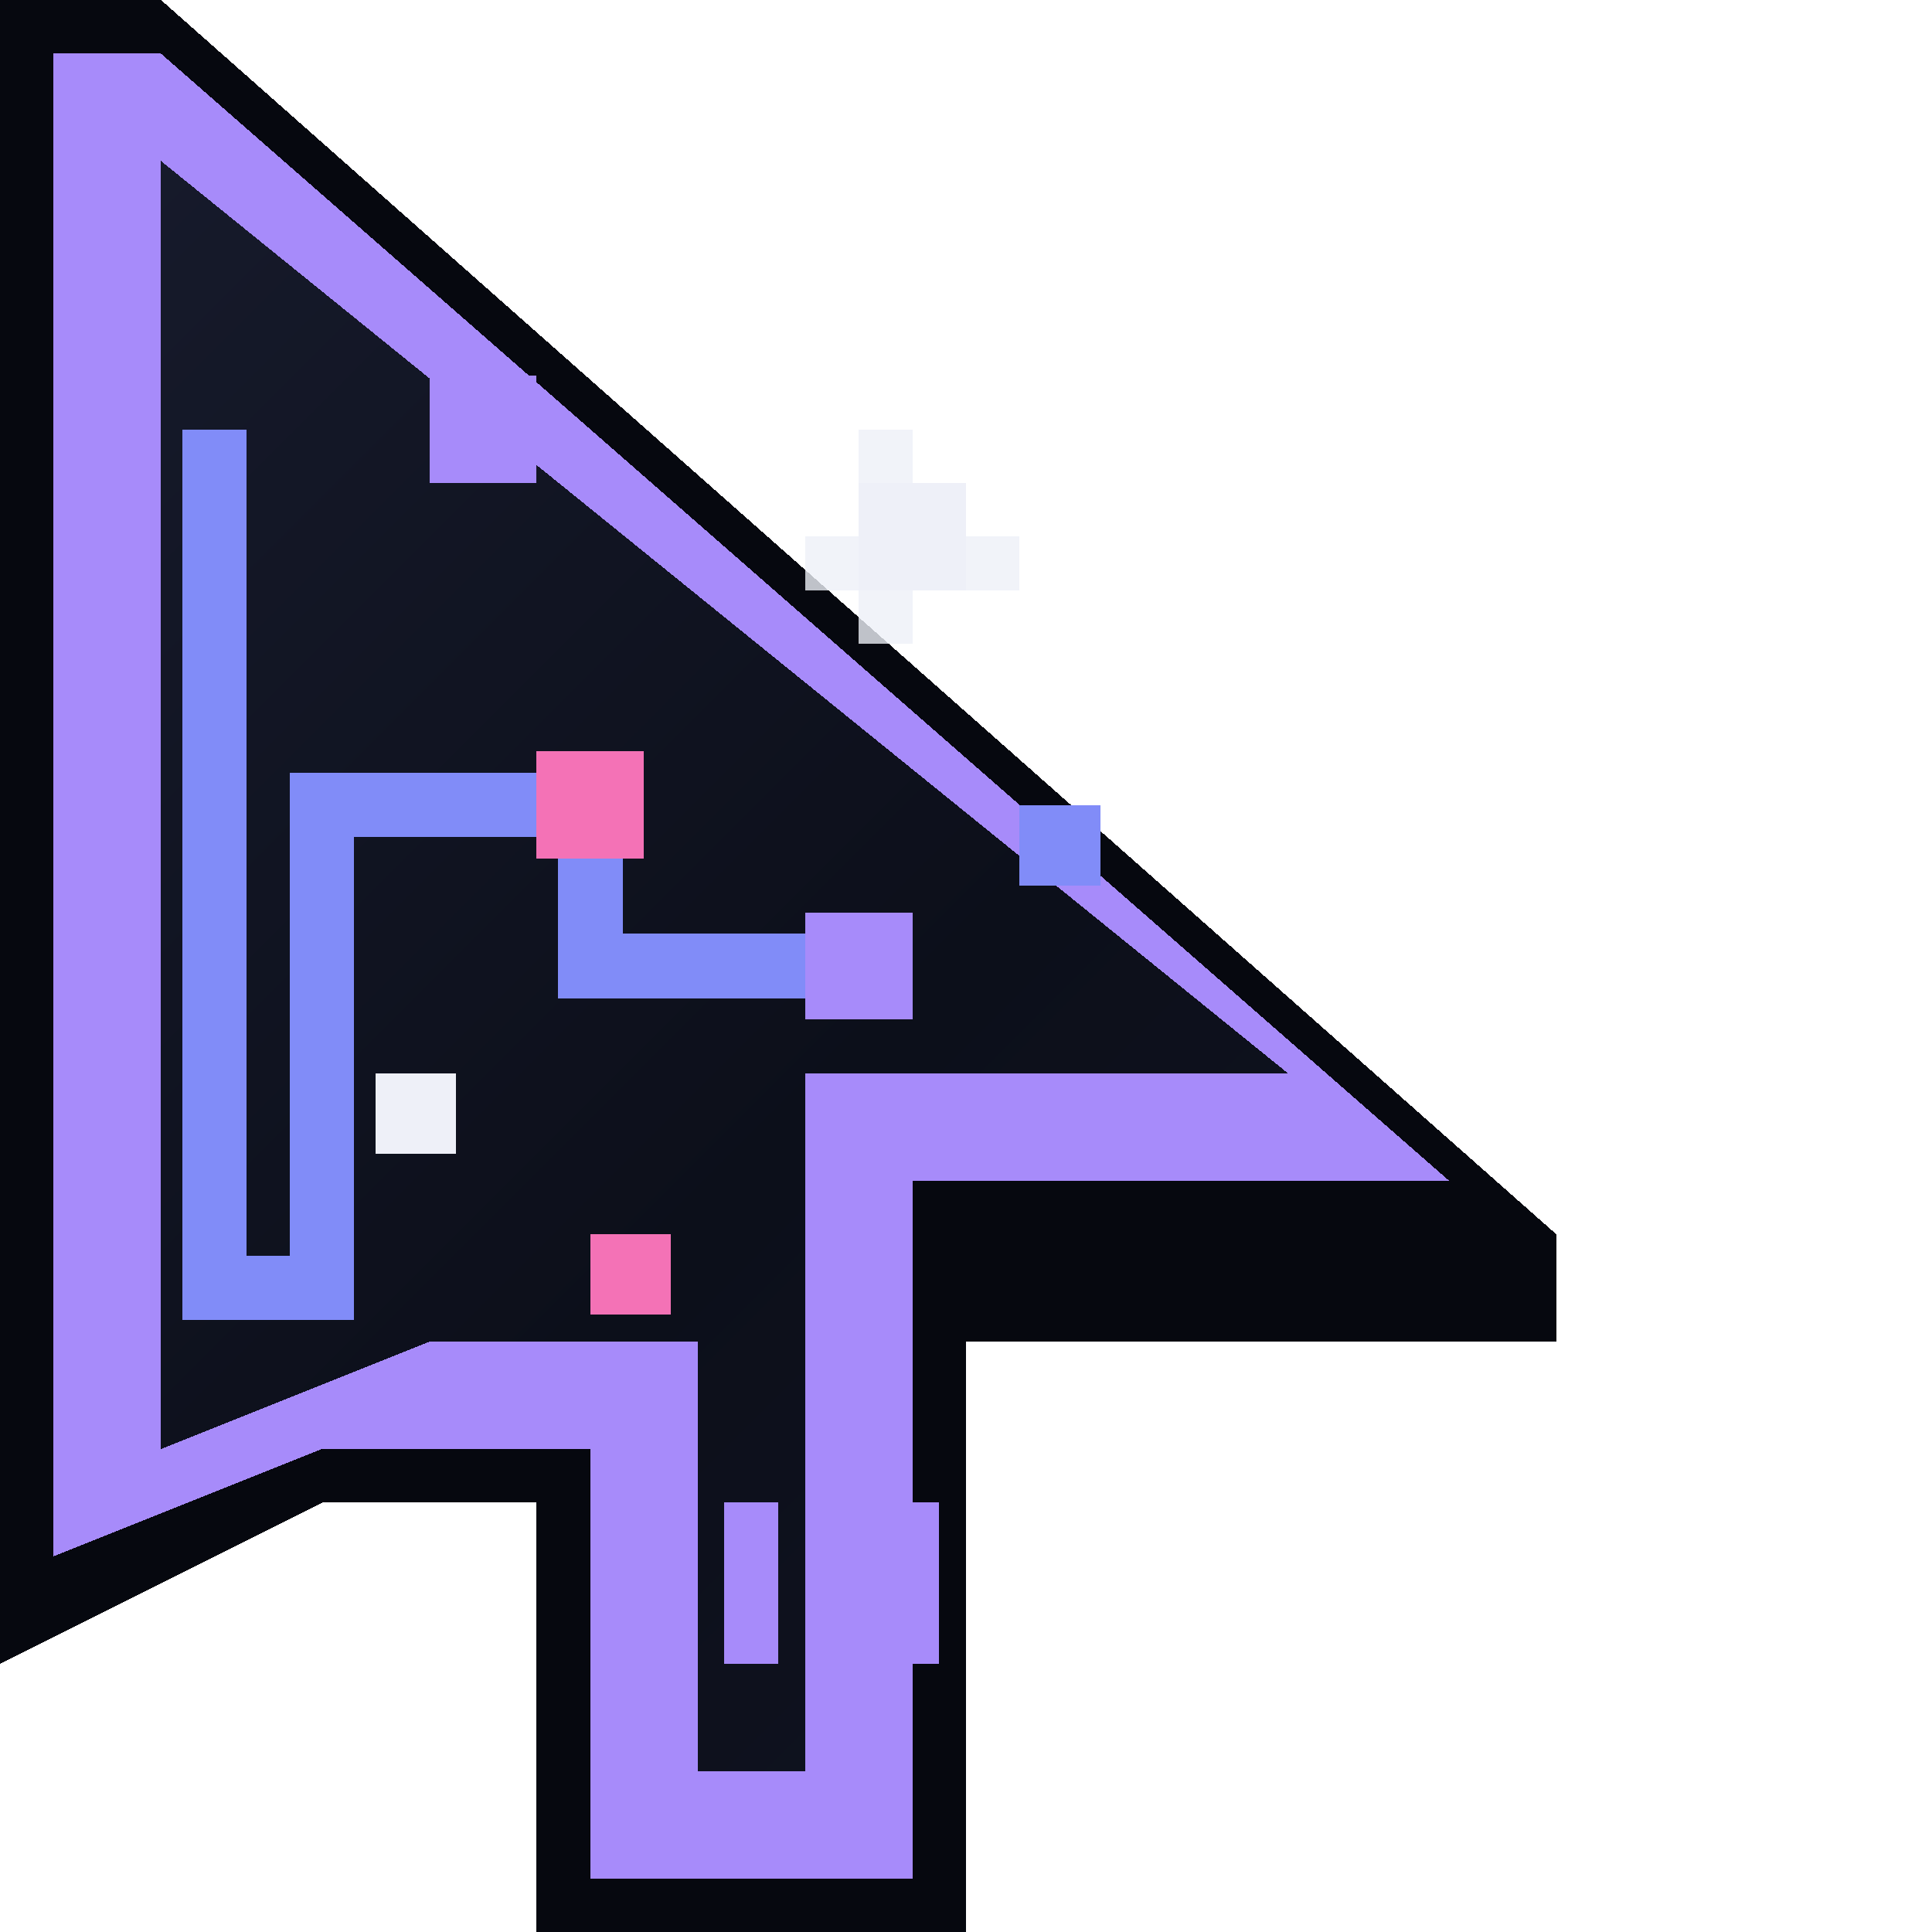
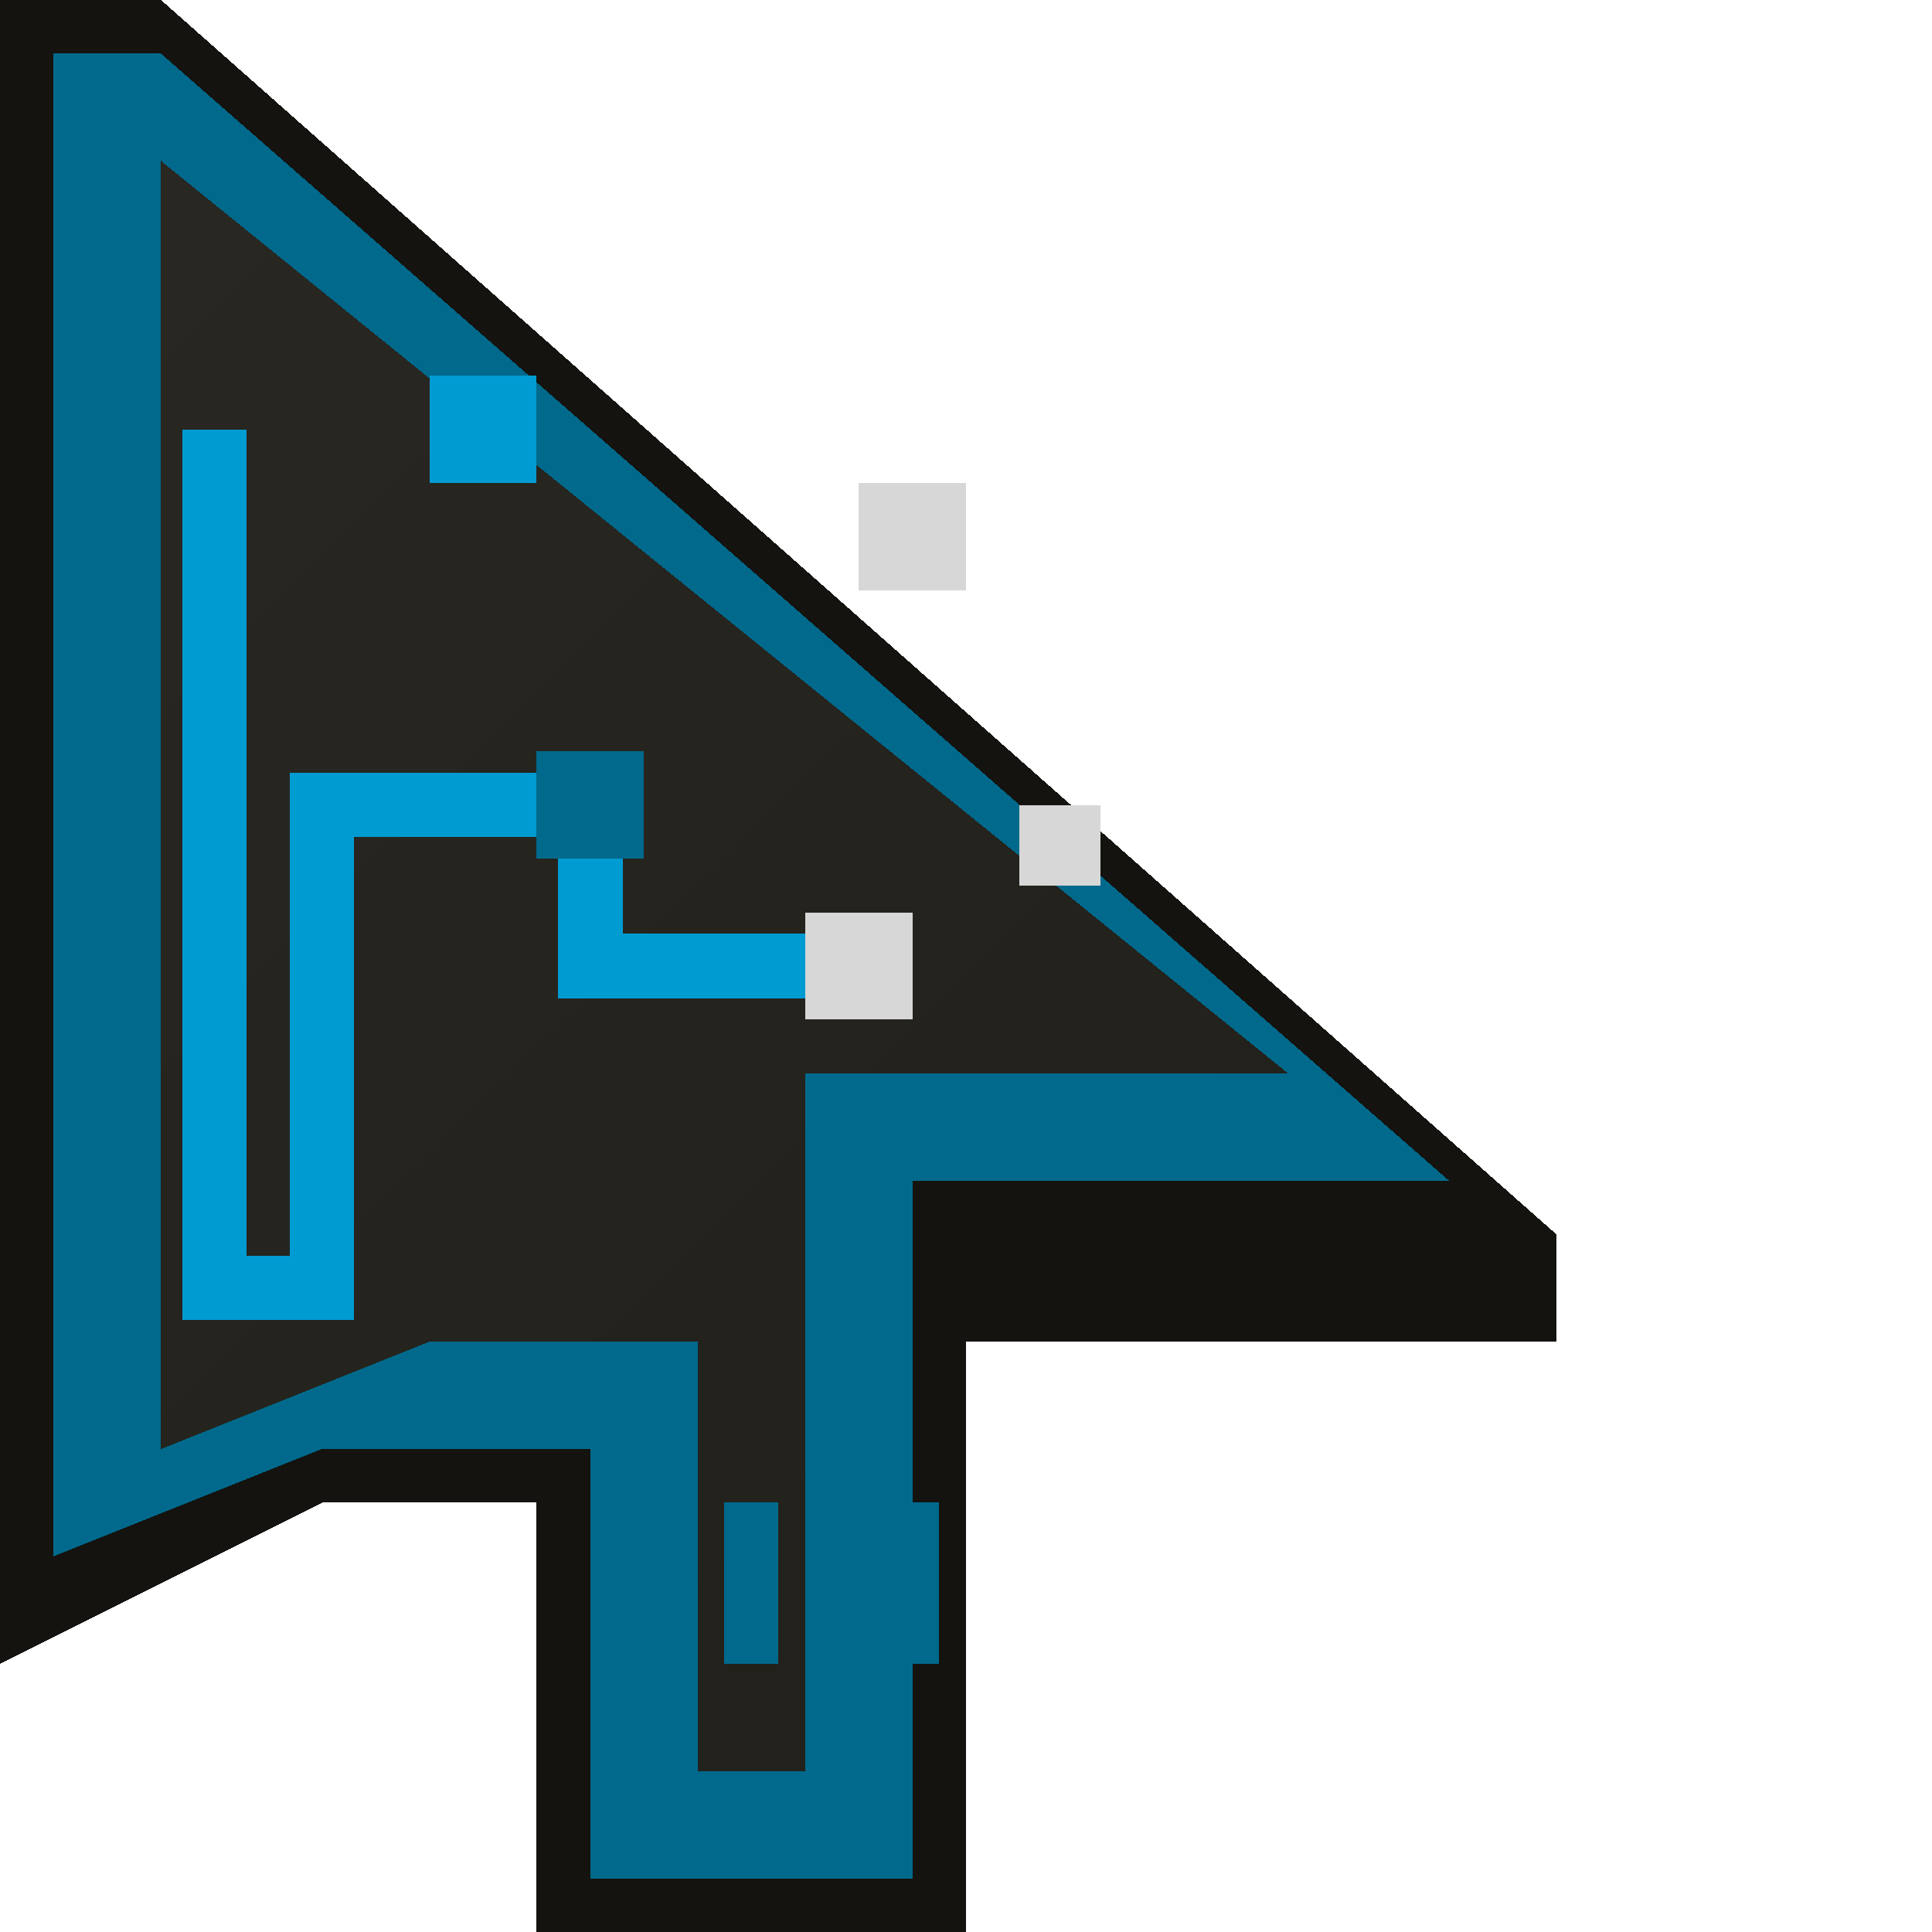
<svg xmlns="http://www.w3.org/2000/svg" width="36" height="36" viewBox="0 0 36 36" fill="none" shape-rendering="crispEdges">
  <defs>
    <linearGradient id="darkArrowBg" x1="0" y1="0" x2="36" y2="36" gradientUnits="userSpaceOnUse">
-       <stop offset="0%" stop-color="#181C2E" />
-       <stop offset="50%" stop-color="#0C0F1A" />
-       <stop offset="100%" stop-color="#131726" />
+       <stop offset="0%" stop-color="#292823" />
+       <stop offset="100%" stop-color="#1E1D18" />
    </linearGradient>
  </defs>
  <g>
-     <path d="       M 0,0 L 3,0 L 29,23 L 29,25 L 18,25 L 18,36 L 10,36 L 10,28 L 6,28 L 0,31 Z     " fill="#06080F" />
-     <path d="       M 1,1 L 3,1 L 27,22 L 17,22 L 17,35 L 11,35 L 11,27 L 6,27 L 1,29 Z     " fill="#A78BFA" />
+     <path d="       M 0,0 L 3,0 L 29,23 L 29,25 L 18,25 L 18,36 L 10,36 L 10,28 L 6,28 L 0,31 Z     " fill="#14130F" />
+     <path d="       M 1,1 L 3,1 L 27,22 L 17,22 L 17,35 L 11,35 L 11,27 L 6,27 L 1,29 Z     " fill="#00698C" />
    <path d="       M 3,3 L 24,20 L 15,20 L 15,33 L 13,33 L 13,25 L 8,25 L 3,27 Z     " fill="url(#darkArrowBg)" />
-     <path d="       M 4,8 L 4,24 L 6,24 L 6,15 L 11,15 L 11,18 L 16,18     " stroke="#818CF8" stroke-width="1.2" fill="none" />
-     <rect x="15" y="17" width="2" height="2" fill="#A78BFA" />
-     <rect x="10" y="14" width="2" height="2" fill="#F472B6" />
-     <rect x="16" y="9" width="2" height="2" fill="#EEF0F8" />
-     <rect x="15" y="10" width="4" height="1" fill="#EEF0F8" opacity="0.8" />
-     <rect x="16" y="8" width="1" height="4" fill="#EEF0F8" opacity="0.8" />
-     <rect x="8" y="7" width="2" height="2" fill="#A78BFA" />
-     <rect x="19" y="15" width="1.5" height="1.5" fill="#818CF8" />
-     <rect x="7" y="20" width="1.5" height="1.5" fill="#EEF0F8" />
-     <rect x="11" y="23" width="1.5" height="1.5" fill="#F472B6" />
-     <rect x="13.5" y="28" width="1" height="3" fill="#A78BFA" />
-     <rect x="15" y="28" width="1" height="3" fill="#A78BFA" />
-     <rect x="16.5" y="28" width="1" height="3" fill="#A78BFA" />
+     <path d="       M 4,8 L 4,24 L 6,24 L 6,15 L 11,15 L 11,18 L 16,18     " stroke="#009BD1" stroke-width="1.2" fill="none" />
+     <rect x="15" y="17" width="2" height="2" fill="#D7D7D7" />
+     <rect x="10" y="14" width="2" height="2" fill="#00698C" />
+     <rect x="16" y="9" width="2" height="2" fill="#D7D7D7" />
+     <rect x="8" y="7" width="2" height="2" fill="#009BD1" />
+     <rect x="19" y="15" width="1.5" height="1.5" fill="#D7D7D7" />
+     <rect x="13.5" y="28" width="1" height="3" fill="#00698C" />
+     <rect x="15" y="28" width="1" height="3" fill="#00698C" />
+     <rect x="16.5" y="28" width="1" height="3" fill="#00698C" />
  </g>
</svg>
